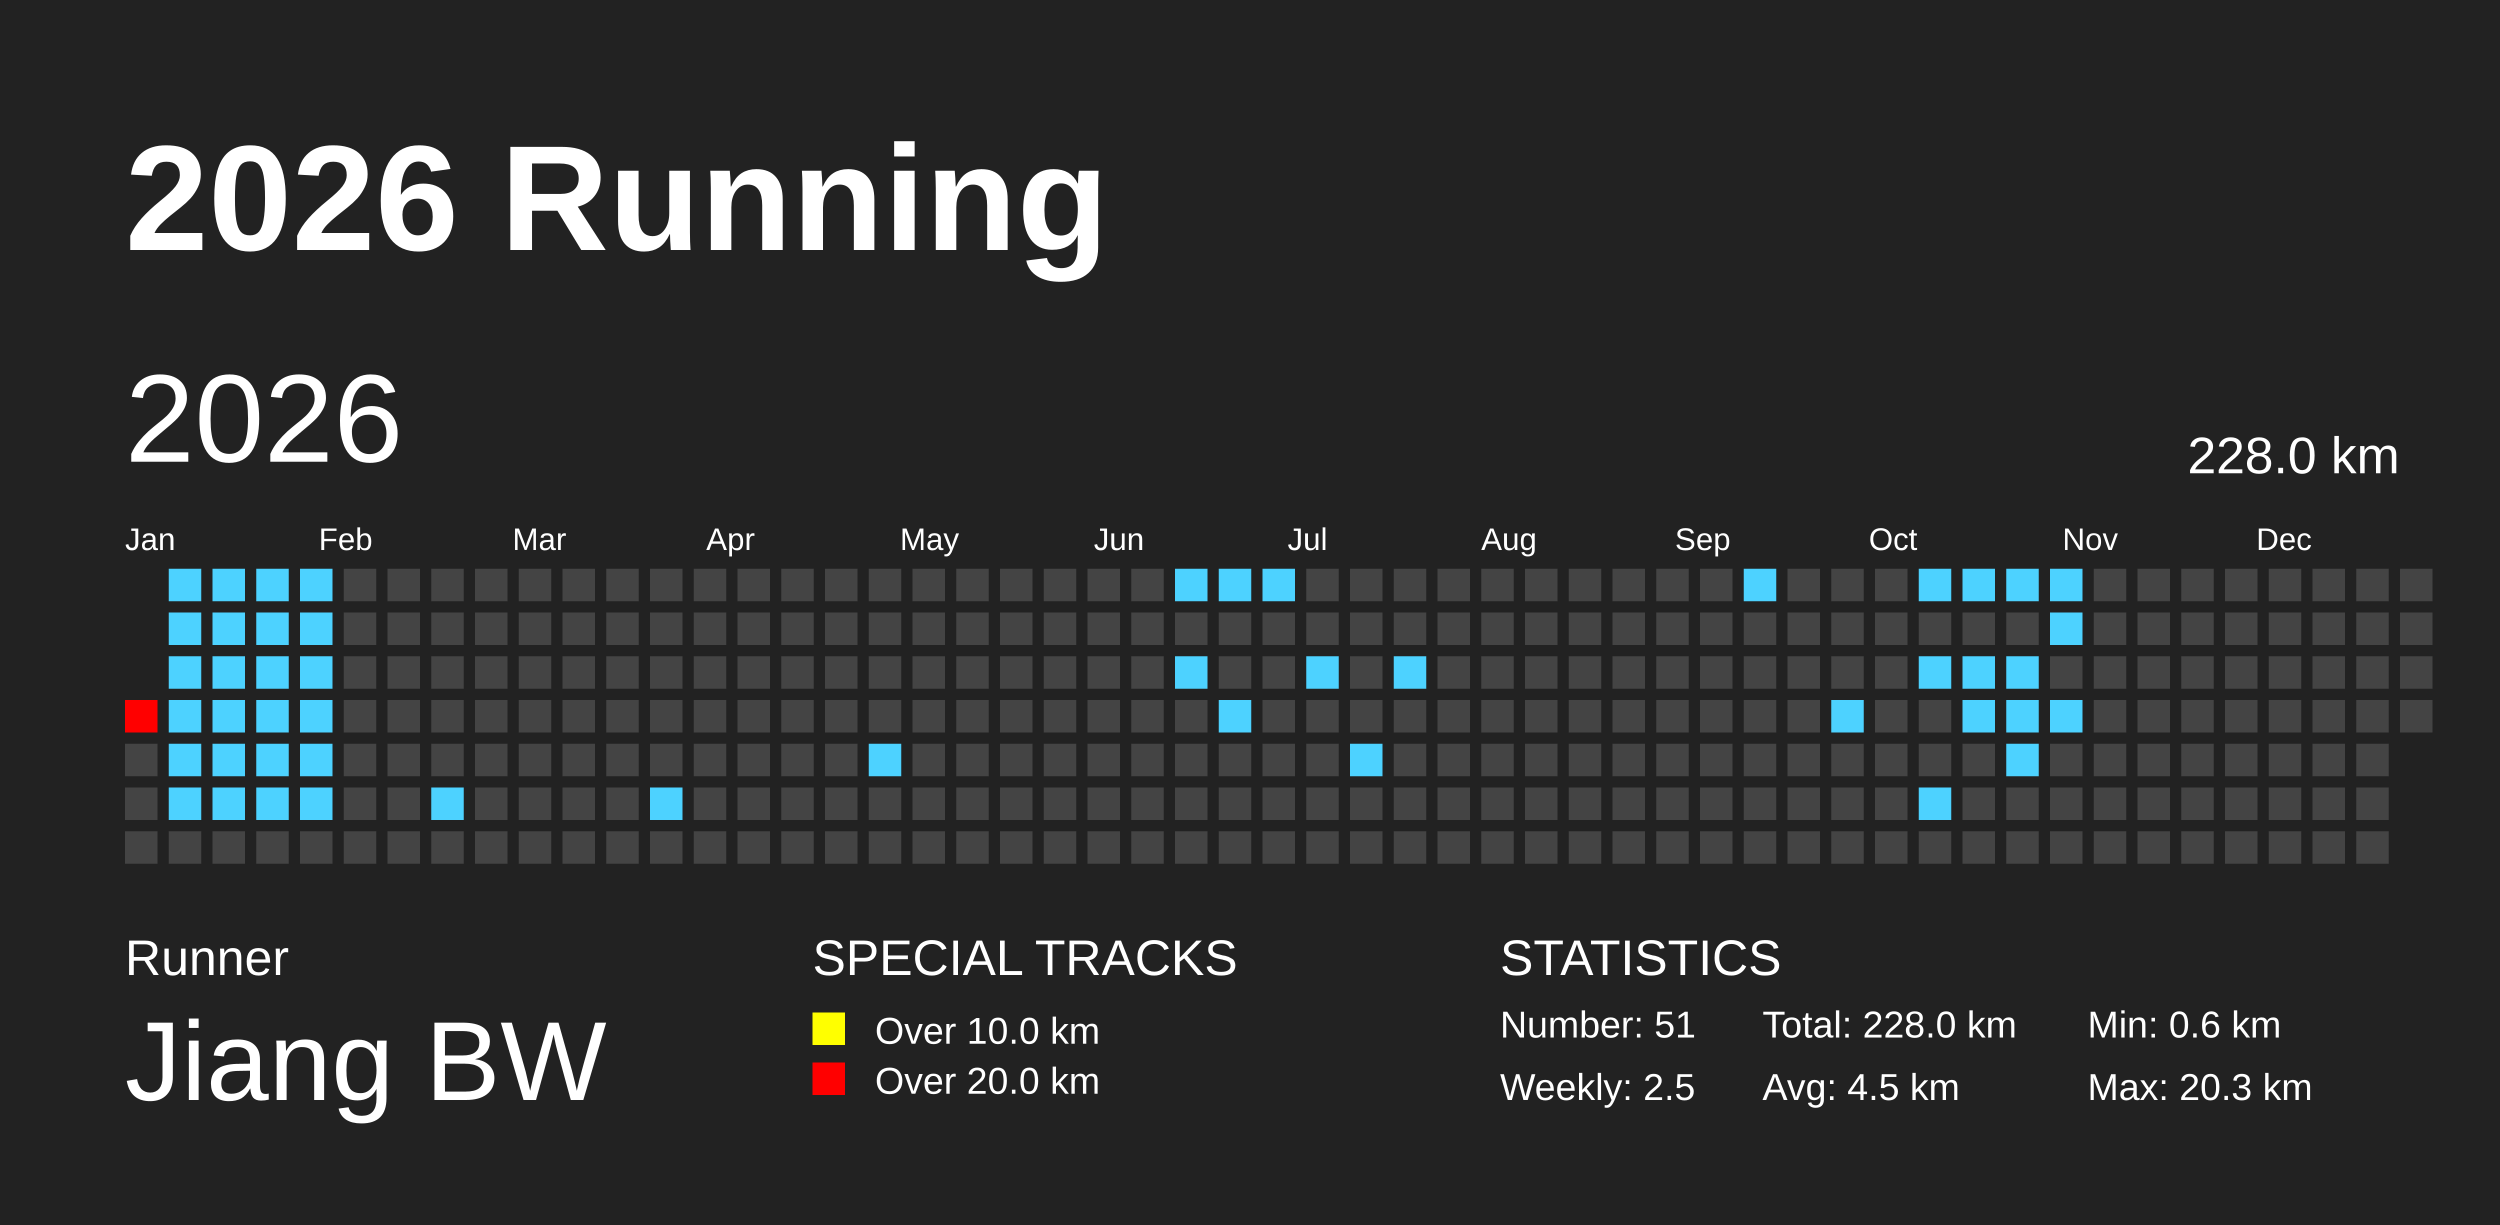
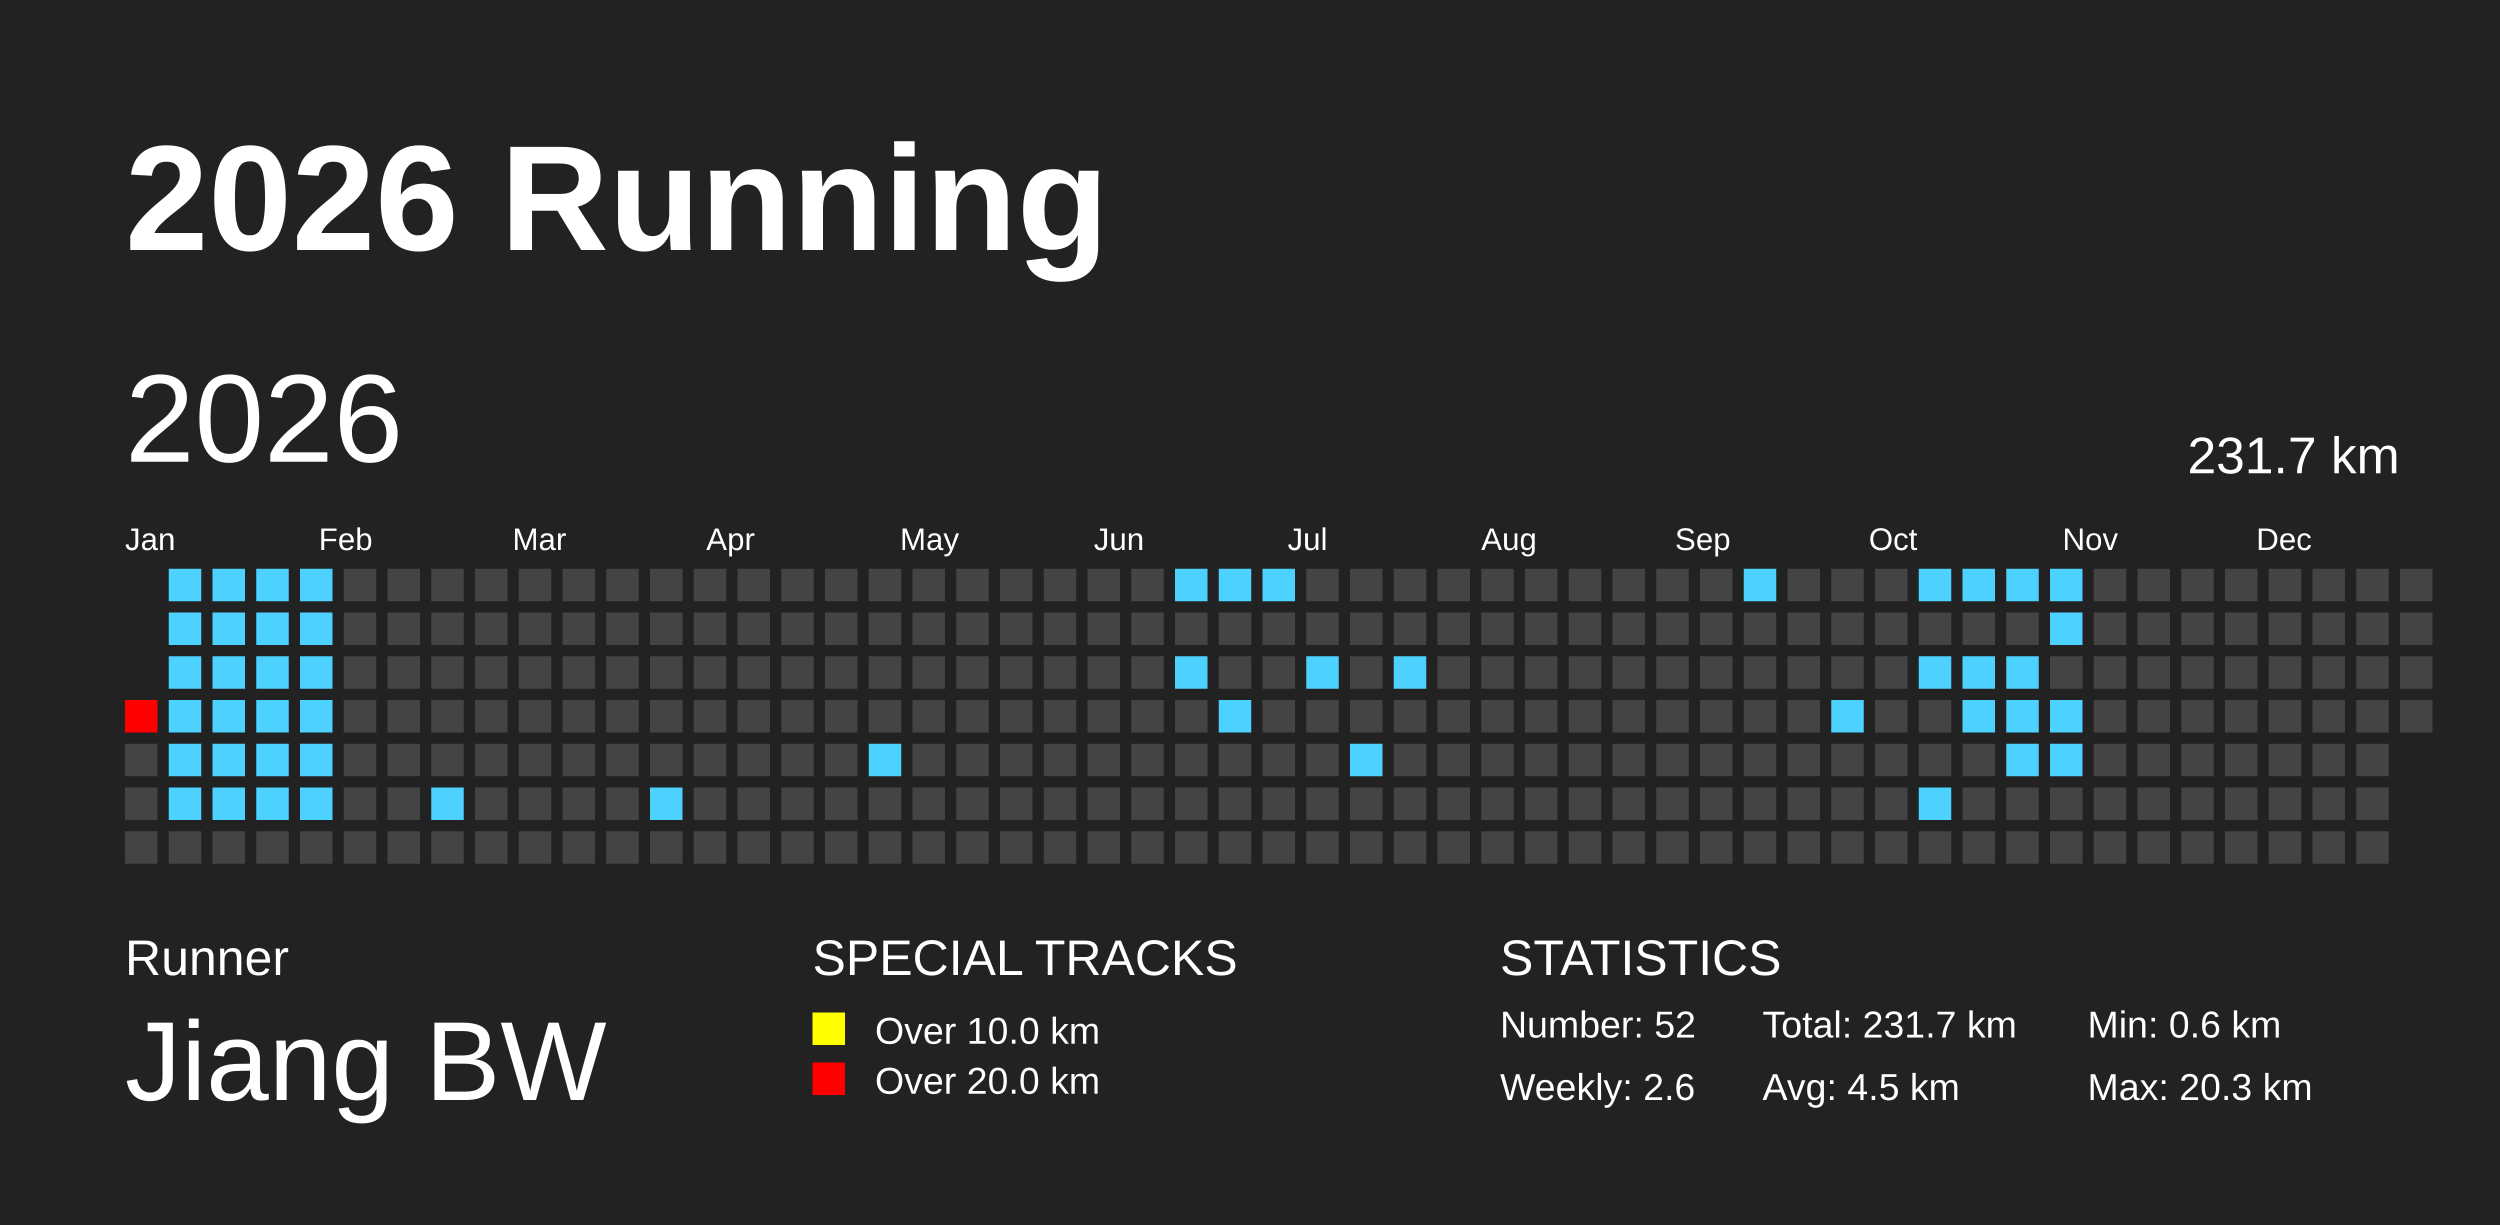
<svg xmlns="http://www.w3.org/2000/svg" baseProfile="full" height="98mm" version="1.1" viewBox="0,0,200,98" width="200mm">
  <defs />
  <rect fill="#222222" height="98" width="200" x="0" y="0" />
  <text fill="#FFFFFF" style="font-size:12px; font-family:Arial; font-weight:bold;" x="10" y="20">2026 Running</text>
  <text fill="#FFFFFF" style="font-size:4px; font-family:Arial" x="10" y="78">Runner</text>
  <text fill="#FFFFFF" style="font-size:9px; font-family:Arial" x="10" y="88">Jiang BW</text>
  <text fill="#FFFFFF" style="font-size:4px; font-family:Arial" x="65" y="78">SPECIAL TRACKS</text>
  <rect fill="yellow" height="2.6" width="2.6" x="65" y="81" />
  <text fill="#FFFFFF" style="font-size:3px; font-family:Arial" x="70" y="83.5">Over 10.0 km</text>
  <rect fill="red" height="2.6" width="2.6" x="65" y="85" />
  <text fill="#FFFFFF" style="font-size:3px; font-family:Arial" x="70" y="87.5">Over 20.0 km</text>
  <text fill="#FFFFFF" style="font-size:4px; font-family:Arial" x="120" y="78">STATISTICS</text>
-   <text fill="#FFFFFF" style="font-size:3px; font-family:Arial" x="120" y="83">Number: 51</text>
-   <text fill="#FFFFFF" style="font-size:3px; font-family:Arial" x="120" y="88">Weekly: 2.5</text>
-   <text fill="#FFFFFF" style="font-size:3px; font-family:Arial" x="141" y="83">Total: 228.0 km</text>
+   <text fill="#FFFFFF" style="font-size:3px; font-family:Arial" x="120" y="83">Number: 52</text>
+   <text fill="#FFFFFF" style="font-size:3px; font-family:Arial" x="120" y="88">Weekly: 2.6</text>
+   <text fill="#FFFFFF" style="font-size:3px; font-family:Arial" x="141" y="83">Total: 231.7 km</text>
  <text fill="#FFFFFF" style="font-size:3px; font-family:Arial" x="141" y="88">Avg: 4.5 km</text>
  <text fill="#FFFFFF" style="font-size:3px; font-family:Arial" x="167" y="83">Min: 0.6 km</text>
  <text fill="#FFFFFF" style="font-size:3px; font-family:Arial" x="167" y="88">Max: 20.3 km</text>
  <text dominant-baseline="hanging" fill="#FFFFFF" style="font-size:10.0px; font-family:Arial;" x="10" y="30">2026</text>
-   <text dominant-baseline="hanging" fill="#FFFFFF" style="font-size:4.125px; font-family:Arial;" x="175" y="35">228.0 km</text>
+   <text dominant-baseline="hanging" fill="#FFFFFF" style="font-size:4.125px; font-family:Arial;" x="175" y="35">231.7 km</text>
  <text fill="#FFFFFF" style="font-size:2.5px; font-family:Arial" x="10.0" y="44">Jan</text>
  <text fill="#FFFFFF" style="font-size:2.5px; font-family:Arial" x="25.5" y="44">Feb</text>
  <text fill="#FFFFFF" style="font-size:2.5px; font-family:Arial" x="41.0" y="44">Mar</text>
  <text fill="#FFFFFF" style="font-size:2.5px; font-family:Arial" x="56.5" y="44">Apr</text>
  <text fill="#FFFFFF" style="font-size:2.5px; font-family:Arial" x="72.0" y="44">May</text>
  <text fill="#FFFFFF" style="font-size:2.5px; font-family:Arial" x="87.5" y="44">Jun</text>
  <text fill="#FFFFFF" style="font-size:2.5px; font-family:Arial" x="103.0" y="44">Jul</text>
  <text fill="#FFFFFF" style="font-size:2.5px; font-family:Arial" x="118.5" y="44">Aug</text>
  <text fill="#FFFFFF" style="font-size:2.5px; font-family:Arial" x="134.0" y="44">Sep</text>
  <text fill="#FFFFFF" style="font-size:2.5px; font-family:Arial" x="149.5" y="44">Oct</text>
  <text fill="#FFFFFF" style="font-size:2.5px; font-family:Arial" x="165.0" y="44">Nov</text>
  <text fill="#FFFFFF" style="font-size:2.5px; font-family:Arial" x="180.5" y="44">Dec</text>
  <rect fill="red" height="2.6" width="2.6" x="10.0" y="56.0" />
  <rect fill="#444444" height="2.6" width="2.6" x="10.0" y="59.5" />
  <rect fill="#444444" height="2.6" width="2.6" x="10.0" y="63.0" />
  <rect fill="#444444" height="2.6" width="2.6" x="10.0" y="66.5" />
  <rect fill="#4dd2ff" height="2.6" width="2.6" x="13.5" y="45.5" />
  <rect fill="#4dd2ff" height="2.6" width="2.6" x="13.5" y="49.0" />
  <rect fill="#4dd2ff" height="2.6" width="2.6" x="13.5" y="52.5" />
  <rect fill="#4dd2ff" height="2.6" width="2.6" x="13.5" y="56.0" />
  <rect fill="#4dd2ff" height="2.6" width="2.6" x="13.5" y="59.5" />
  <rect fill="#4dd2ff" height="2.6" width="2.6" x="13.5" y="63.0" />
  <rect fill="#444444" height="2.6" width="2.6" x="13.5" y="66.5" />
  <rect fill="#4dd2ff" height="2.6" width="2.6" x="17.0" y="45.5" />
  <rect fill="#4dd2ff" height="2.6" width="2.6" x="17.0" y="49.0" />
  <rect fill="#4dd2ff" height="2.6" width="2.6" x="17.0" y="52.5" />
  <rect fill="#4dd2ff" height="2.6" width="2.6" x="17.0" y="56.0" />
  <rect fill="#4dd2ff" height="2.6" width="2.6" x="17.0" y="59.5" />
  <rect fill="#4dd2ff" height="2.6" width="2.6" x="17.0" y="63.0" />
  <rect fill="#444444" height="2.6" width="2.6" x="17.0" y="66.5" />
  <rect fill="#4dd2ff" height="2.6" width="2.6" x="20.5" y="45.5" />
  <rect fill="#4dd2ff" height="2.6" width="2.6" x="20.5" y="49.0" />
  <rect fill="#4dd2ff" height="2.6" width="2.6" x="20.5" y="52.5" />
  <rect fill="#4dd2ff" height="2.6" width="2.6" x="20.5" y="56.0" />
  <rect fill="#4dd2ff" height="2.6" width="2.6" x="20.5" y="59.5" />
  <rect fill="#4dd2ff" height="2.6" width="2.6" x="20.5" y="63.0" />
  <rect fill="#444444" height="2.6" width="2.6" x="20.5" y="66.5" />
  <rect fill="#4dd2ff" height="2.6" width="2.6" x="24.0" y="45.5" />
  <rect fill="#4dd2ff" height="2.6" width="2.6" x="24.0" y="49.0" />
  <rect fill="#4dd2ff" height="2.6" width="2.6" x="24.0" y="52.5" />
  <rect fill="#4dd2ff" height="2.6" width="2.6" x="24.0" y="56.0" />
  <rect fill="#4dd2ff" height="2.6" width="2.6" x="24.0" y="59.5" />
  <rect fill="#4dd2ff" height="2.6" width="2.6" x="24.0" y="63.0" />
  <rect fill="#444444" height="2.6" width="2.6" x="24.0" y="66.5" />
  <rect fill="#444444" height="2.6" width="2.6" x="27.5" y="45.5" />
  <rect fill="#444444" height="2.6" width="2.6" x="27.5" y="49.0" />
  <rect fill="#444444" height="2.6" width="2.6" x="27.5" y="52.5" />
  <rect fill="#444444" height="2.6" width="2.6" x="27.5" y="56.0" />
  <rect fill="#444444" height="2.6" width="2.6" x="27.5" y="59.5" />
  <rect fill="#444444" height="2.6" width="2.6" x="27.5" y="63.0" />
  <rect fill="#444444" height="2.6" width="2.6" x="27.5" y="66.5" />
  <rect fill="#444444" height="2.6" width="2.6" x="31.0" y="45.5" />
  <rect fill="#444444" height="2.6" width="2.6" x="31.0" y="49.0" />
  <rect fill="#444444" height="2.6" width="2.6" x="31.0" y="52.5" />
  <rect fill="#444444" height="2.6" width="2.6" x="31.0" y="56.0" />
  <rect fill="#444444" height="2.6" width="2.6" x="31.0" y="59.5" />
  <rect fill="#444444" height="2.6" width="2.6" x="31.0" y="63.0" />
  <rect fill="#444444" height="2.6" width="2.6" x="31.0" y="66.5" />
  <rect fill="#444444" height="2.6" width="2.6" x="34.5" y="45.5" />
  <rect fill="#444444" height="2.6" width="2.6" x="34.5" y="49.0" />
  <rect fill="#444444" height="2.6" width="2.6" x="34.5" y="52.5" />
  <rect fill="#444444" height="2.6" width="2.6" x="34.5" y="56.0" />
  <rect fill="#444444" height="2.6" width="2.6" x="34.5" y="59.5" />
  <rect fill="#4dd2ff" height="2.6" width="2.6" x="34.5" y="63.0" />
  <rect fill="#444444" height="2.6" width="2.6" x="34.5" y="66.5" />
  <rect fill="#444444" height="2.6" width="2.6" x="38.0" y="45.5" />
  <rect fill="#444444" height="2.6" width="2.6" x="38.0" y="49.0" />
  <rect fill="#444444" height="2.6" width="2.6" x="38.0" y="52.5" />
  <rect fill="#444444" height="2.6" width="2.6" x="38.0" y="56.0" />
  <rect fill="#444444" height="2.6" width="2.6" x="38.0" y="59.5" />
  <rect fill="#444444" height="2.6" width="2.6" x="38.0" y="63.0" />
  <rect fill="#444444" height="2.6" width="2.6" x="38.0" y="66.5" />
  <rect fill="#444444" height="2.6" width="2.6" x="41.5" y="45.5" />
  <rect fill="#444444" height="2.6" width="2.6" x="41.5" y="49.0" />
  <rect fill="#444444" height="2.6" width="2.6" x="41.5" y="52.5" />
  <rect fill="#444444" height="2.6" width="2.6" x="41.5" y="56.0" />
  <rect fill="#444444" height="2.6" width="2.6" x="41.5" y="59.5" />
  <rect fill="#444444" height="2.6" width="2.6" x="41.5" y="63.0" />
  <rect fill="#444444" height="2.6" width="2.6" x="41.5" y="66.5" />
  <rect fill="#444444" height="2.6" width="2.6" x="45.0" y="45.5" />
  <rect fill="#444444" height="2.6" width="2.6" x="45.0" y="49.0" />
  <rect fill="#444444" height="2.6" width="2.6" x="45.0" y="52.5" />
  <rect fill="#444444" height="2.6" width="2.6" x="45.0" y="56.0" />
  <rect fill="#444444" height="2.6" width="2.6" x="45.0" y="59.5" />
  <rect fill="#444444" height="2.6" width="2.6" x="45.0" y="63.0" />
  <rect fill="#444444" height="2.6" width="2.6" x="45.0" y="66.5" />
  <rect fill="#444444" height="2.6" width="2.6" x="48.5" y="45.5" />
  <rect fill="#444444" height="2.6" width="2.6" x="48.5" y="49.0" />
  <rect fill="#444444" height="2.6" width="2.6" x="48.5" y="52.5" />
  <rect fill="#444444" height="2.6" width="2.6" x="48.5" y="56.0" />
  <rect fill="#444444" height="2.6" width="2.6" x="48.5" y="59.5" />
  <rect fill="#444444" height="2.6" width="2.6" x="48.5" y="63.0" />
  <rect fill="#444444" height="2.6" width="2.6" x="48.5" y="66.5" />
  <rect fill="#444444" height="2.6" width="2.6" x="52.0" y="45.5" />
  <rect fill="#444444" height="2.6" width="2.6" x="52.0" y="49.0" />
  <rect fill="#444444" height="2.6" width="2.6" x="52.0" y="52.5" />
  <rect fill="#444444" height="2.6" width="2.6" x="52.0" y="56.0" />
  <rect fill="#444444" height="2.6" width="2.6" x="52.0" y="59.5" />
  <rect fill="#4dd2ff" height="2.6" width="2.6" x="52.0" y="63.0" />
  <rect fill="#444444" height="2.6" width="2.6" x="52.0" y="66.5" />
  <rect fill="#444444" height="2.6" width="2.6" x="55.5" y="45.5" />
  <rect fill="#444444" height="2.6" width="2.6" x="55.5" y="49.0" />
  <rect fill="#444444" height="2.6" width="2.6" x="55.5" y="52.5" />
  <rect fill="#444444" height="2.6" width="2.6" x="55.5" y="56.0" />
  <rect fill="#444444" height="2.6" width="2.6" x="55.5" y="59.5" />
  <rect fill="#444444" height="2.6" width="2.6" x="55.5" y="63.0" />
  <rect fill="#444444" height="2.6" width="2.6" x="55.5" y="66.5" />
  <rect fill="#444444" height="2.6" width="2.6" x="59.0" y="45.5" />
  <rect fill="#444444" height="2.6" width="2.6" x="59.0" y="49.0" />
  <rect fill="#444444" height="2.6" width="2.6" x="59.0" y="52.5" />
  <rect fill="#444444" height="2.6" width="2.6" x="59.0" y="56.0" />
  <rect fill="#444444" height="2.6" width="2.6" x="59.0" y="59.5" />
  <rect fill="#444444" height="2.6" width="2.6" x="59.0" y="63.0" />
  <rect fill="#444444" height="2.6" width="2.6" x="59.0" y="66.5" />
  <rect fill="#444444" height="2.6" width="2.6" x="62.5" y="45.5" />
  <rect fill="#444444" height="2.6" width="2.6" x="62.5" y="49.0" />
  <rect fill="#444444" height="2.6" width="2.6" x="62.5" y="52.5" />
  <rect fill="#444444" height="2.6" width="2.6" x="62.5" y="56.0" />
  <rect fill="#444444" height="2.6" width="2.6" x="62.5" y="59.5" />
  <rect fill="#444444" height="2.6" width="2.6" x="62.5" y="63.0" />
  <rect fill="#444444" height="2.6" width="2.6" x="62.5" y="66.5" />
  <rect fill="#444444" height="2.6" width="2.6" x="66.0" y="45.5" />
  <rect fill="#444444" height="2.6" width="2.6" x="66.0" y="49.0" />
  <rect fill="#444444" height="2.6" width="2.6" x="66.0" y="52.5" />
  <rect fill="#444444" height="2.6" width="2.6" x="66.0" y="56.0" />
  <rect fill="#444444" height="2.6" width="2.6" x="66.0" y="59.5" />
  <rect fill="#444444" height="2.6" width="2.6" x="66.0" y="63.0" />
  <rect fill="#444444" height="2.6" width="2.6" x="66.0" y="66.5" />
  <rect fill="#444444" height="2.6" width="2.6" x="69.5" y="45.5" />
  <rect fill="#444444" height="2.6" width="2.6" x="69.5" y="49.0" />
  <rect fill="#444444" height="2.6" width="2.6" x="69.5" y="52.5" />
  <rect fill="#444444" height="2.6" width="2.6" x="69.5" y="56.0" />
  <rect fill="#4dd2ff" height="2.6" width="2.6" x="69.5" y="59.5" />
  <rect fill="#444444" height="2.6" width="2.6" x="69.5" y="63.0" />
  <rect fill="#444444" height="2.6" width="2.6" x="69.5" y="66.5" />
  <rect fill="#444444" height="2.6" width="2.6" x="73.0" y="45.5" />
  <rect fill="#444444" height="2.6" width="2.6" x="73.0" y="49.0" />
  <rect fill="#444444" height="2.6" width="2.6" x="73.0" y="52.5" />
  <rect fill="#444444" height="2.6" width="2.6" x="73.0" y="56.0" />
  <rect fill="#444444" height="2.6" width="2.6" x="73.0" y="59.5" />
  <rect fill="#444444" height="2.6" width="2.6" x="73.0" y="63.0" />
  <rect fill="#444444" height="2.6" width="2.6" x="73.0" y="66.5" />
  <rect fill="#444444" height="2.6" width="2.6" x="76.5" y="45.5" />
  <rect fill="#444444" height="2.6" width="2.6" x="76.5" y="49.0" />
  <rect fill="#444444" height="2.6" width="2.6" x="76.5" y="52.5" />
  <rect fill="#444444" height="2.6" width="2.6" x="76.5" y="56.0" />
  <rect fill="#444444" height="2.6" width="2.6" x="76.5" y="59.5" />
  <rect fill="#444444" height="2.6" width="2.6" x="76.5" y="63.0" />
  <rect fill="#444444" height="2.6" width="2.6" x="76.5" y="66.5" />
  <rect fill="#444444" height="2.6" width="2.6" x="80.0" y="45.5" />
  <rect fill="#444444" height="2.6" width="2.6" x="80.0" y="49.0" />
  <rect fill="#444444" height="2.6" width="2.6" x="80.0" y="52.5" />
  <rect fill="#444444" height="2.6" width="2.6" x="80.0" y="56.0" />
  <rect fill="#444444" height="2.6" width="2.6" x="80.0" y="59.5" />
  <rect fill="#444444" height="2.6" width="2.6" x="80.0" y="63.0" />
  <rect fill="#444444" height="2.6" width="2.6" x="80.0" y="66.5" />
  <rect fill="#444444" height="2.6" width="2.6" x="83.5" y="45.5" />
  <rect fill="#444444" height="2.6" width="2.6" x="83.5" y="49.0" />
  <rect fill="#444444" height="2.6" width="2.6" x="83.5" y="52.5" />
  <rect fill="#444444" height="2.6" width="2.6" x="83.5" y="56.0" />
  <rect fill="#444444" height="2.6" width="2.6" x="83.5" y="59.5" />
  <rect fill="#444444" height="2.6" width="2.6" x="83.5" y="63.0" />
  <rect fill="#444444" height="2.6" width="2.6" x="83.5" y="66.5" />
  <rect fill="#444444" height="2.6" width="2.6" x="87.0" y="45.5" />
  <rect fill="#444444" height="2.6" width="2.6" x="87.0" y="49.0" />
  <rect fill="#444444" height="2.6" width="2.6" x="87.0" y="52.5" />
  <rect fill="#444444" height="2.6" width="2.6" x="87.0" y="56.0" />
  <rect fill="#444444" height="2.6" width="2.6" x="87.0" y="59.5" />
  <rect fill="#444444" height="2.6" width="2.6" x="87.0" y="63.0" />
  <rect fill="#444444" height="2.6" width="2.6" x="87.0" y="66.5" />
  <rect fill="#444444" height="2.6" width="2.6" x="90.5" y="45.5" />
  <rect fill="#444444" height="2.6" width="2.6" x="90.5" y="49.0" />
  <rect fill="#444444" height="2.6" width="2.6" x="90.5" y="52.5" />
  <rect fill="#444444" height="2.6" width="2.6" x="90.5" y="56.0" />
  <rect fill="#444444" height="2.6" width="2.6" x="90.5" y="59.5" />
  <rect fill="#444444" height="2.6" width="2.6" x="90.5" y="63.0" />
  <rect fill="#444444" height="2.6" width="2.6" x="90.5" y="66.5" />
  <rect fill="#4dd2ff" height="2.6" width="2.6" x="94.0" y="45.5" />
  <rect fill="#444444" height="2.6" width="2.6" x="94.0" y="49.0" />
  <rect fill="#4dd2ff" height="2.6" width="2.6" x="94.0" y="52.5" />
  <rect fill="#444444" height="2.6" width="2.6" x="94.0" y="56.0" />
  <rect fill="#444444" height="2.6" width="2.6" x="94.0" y="59.5" />
  <rect fill="#444444" height="2.6" width="2.6" x="94.0" y="63.0" />
  <rect fill="#444444" height="2.6" width="2.6" x="94.0" y="66.5" />
  <rect fill="#4dd2ff" height="2.6" width="2.6" x="97.5" y="45.5" />
  <rect fill="#444444" height="2.6" width="2.6" x="97.5" y="49.0" />
  <rect fill="#444444" height="2.6" width="2.6" x="97.5" y="52.5" />
  <rect fill="#4dd2ff" height="2.6" width="2.6" x="97.5" y="56.0" />
  <rect fill="#444444" height="2.6" width="2.6" x="97.5" y="59.5" />
  <rect fill="#444444" height="2.6" width="2.6" x="97.5" y="63.0" />
  <rect fill="#444444" height="2.6" width="2.6" x="97.5" y="66.5" />
  <rect fill="#4dd2ff" height="2.6" width="2.6" x="101.0" y="45.5" />
  <rect fill="#444444" height="2.6" width="2.6" x="101.0" y="49.0" />
  <rect fill="#444444" height="2.6" width="2.6" x="101.0" y="52.5" />
  <rect fill="#444444" height="2.6" width="2.6" x="101.0" y="56.0" />
  <rect fill="#444444" height="2.6" width="2.6" x="101.0" y="59.5" />
  <rect fill="#444444" height="2.6" width="2.6" x="101.0" y="63.0" />
  <rect fill="#444444" height="2.6" width="2.6" x="101.0" y="66.5" />
  <rect fill="#444444" height="2.6" width="2.6" x="104.5" y="45.5" />
  <rect fill="#444444" height="2.6" width="2.6" x="104.5" y="49.0" />
  <rect fill="#4dd2ff" height="2.6" width="2.6" x="104.5" y="52.5" />
  <rect fill="#444444" height="2.6" width="2.6" x="104.5" y="56.0" />
  <rect fill="#444444" height="2.6" width="2.6" x="104.5" y="59.5" />
  <rect fill="#444444" height="2.6" width="2.6" x="104.5" y="63.0" />
  <rect fill="#444444" height="2.6" width="2.6" x="104.5" y="66.5" />
  <rect fill="#444444" height="2.6" width="2.6" x="108.0" y="45.5" />
  <rect fill="#444444" height="2.6" width="2.6" x="108.0" y="49.0" />
  <rect fill="#444444" height="2.6" width="2.6" x="108.0" y="52.5" />
  <rect fill="#444444" height="2.6" width="2.6" x="108.0" y="56.0" />
  <rect fill="#4dd2ff" height="2.6" width="2.6" x="108.0" y="59.5" />
  <rect fill="#444444" height="2.6" width="2.6" x="108.0" y="63.0" />
  <rect fill="#444444" height="2.6" width="2.6" x="108.0" y="66.5" />
  <rect fill="#444444" height="2.6" width="2.6" x="111.5" y="45.5" />
  <rect fill="#444444" height="2.6" width="2.6" x="111.5" y="49.0" />
  <rect fill="#4dd2ff" height="2.6" width="2.6" x="111.5" y="52.5" />
  <rect fill="#444444" height="2.6" width="2.6" x="111.5" y="56.0" />
  <rect fill="#444444" height="2.6" width="2.6" x="111.5" y="59.5" />
  <rect fill="#444444" height="2.6" width="2.6" x="111.5" y="63.0" />
  <rect fill="#444444" height="2.6" width="2.6" x="111.5" y="66.5" />
  <rect fill="#444444" height="2.6" width="2.6" x="115.0" y="45.5" />
  <rect fill="#444444" height="2.6" width="2.6" x="115.0" y="49.0" />
  <rect fill="#444444" height="2.6" width="2.6" x="115.0" y="52.5" />
  <rect fill="#444444" height="2.6" width="2.6" x="115.0" y="56.0" />
  <rect fill="#444444" height="2.6" width="2.6" x="115.0" y="59.5" />
  <rect fill="#444444" height="2.6" width="2.6" x="115.0" y="63.0" />
  <rect fill="#444444" height="2.6" width="2.6" x="115.0" y="66.5" />
  <rect fill="#444444" height="2.6" width="2.6" x="118.5" y="45.5" />
  <rect fill="#444444" height="2.6" width="2.6" x="118.5" y="49.0" />
  <rect fill="#444444" height="2.6" width="2.6" x="118.5" y="52.5" />
  <rect fill="#444444" height="2.6" width="2.6" x="118.5" y="56.0" />
  <rect fill="#444444" height="2.6" width="2.6" x="118.5" y="59.5" />
  <rect fill="#444444" height="2.6" width="2.6" x="118.5" y="63.0" />
  <rect fill="#444444" height="2.6" width="2.6" x="118.5" y="66.5" />
  <rect fill="#444444" height="2.6" width="2.6" x="122.0" y="45.5" />
  <rect fill="#444444" height="2.6" width="2.6" x="122.0" y="49.0" />
  <rect fill="#444444" height="2.6" width="2.6" x="122.0" y="52.5" />
  <rect fill="#444444" height="2.6" width="2.6" x="122.0" y="56.0" />
  <rect fill="#444444" height="2.6" width="2.6" x="122.0" y="59.5" />
  <rect fill="#444444" height="2.6" width="2.6" x="122.0" y="63.0" />
  <rect fill="#444444" height="2.6" width="2.6" x="122.0" y="66.5" />
  <rect fill="#444444" height="2.6" width="2.6" x="125.5" y="45.5" />
  <rect fill="#444444" height="2.6" width="2.6" x="125.5" y="49.0" />
  <rect fill="#444444" height="2.6" width="2.6" x="125.5" y="52.5" />
  <rect fill="#444444" height="2.6" width="2.6" x="125.5" y="56.0" />
  <rect fill="#444444" height="2.6" width="2.6" x="125.5" y="59.5" />
  <rect fill="#444444" height="2.6" width="2.6" x="125.5" y="63.0" />
  <rect fill="#444444" height="2.6" width="2.6" x="125.5" y="66.5" />
  <rect fill="#444444" height="2.6" width="2.6" x="129.0" y="45.5" />
  <rect fill="#444444" height="2.6" width="2.6" x="129.0" y="49.0" />
  <rect fill="#444444" height="2.6" width="2.6" x="129.0" y="52.5" />
  <rect fill="#444444" height="2.6" width="2.6" x="129.0" y="56.0" />
  <rect fill="#444444" height="2.6" width="2.6" x="129.0" y="59.5" />
  <rect fill="#444444" height="2.6" width="2.6" x="129.0" y="63.0" />
  <rect fill="#444444" height="2.6" width="2.6" x="129.0" y="66.5" />
  <rect fill="#444444" height="2.6" width="2.6" x="132.5" y="45.5" />
  <rect fill="#444444" height="2.6" width="2.6" x="132.5" y="49.0" />
  <rect fill="#444444" height="2.6" width="2.6" x="132.5" y="52.5" />
  <rect fill="#444444" height="2.6" width="2.6" x="132.5" y="56.0" />
  <rect fill="#444444" height="2.6" width="2.6" x="132.5" y="59.5" />
  <rect fill="#444444" height="2.6" width="2.6" x="132.5" y="63.0" />
  <rect fill="#444444" height="2.6" width="2.6" x="132.5" y="66.5" />
  <rect fill="#444444" height="2.6" width="2.6" x="136.0" y="45.5" />
  <rect fill="#444444" height="2.6" width="2.6" x="136.0" y="49.0" />
  <rect fill="#444444" height="2.6" width="2.6" x="136.0" y="52.5" />
  <rect fill="#444444" height="2.6" width="2.6" x="136.0" y="56.0" />
  <rect fill="#444444" height="2.6" width="2.6" x="136.0" y="59.5" />
  <rect fill="#444444" height="2.6" width="2.6" x="136.0" y="63.0" />
  <rect fill="#444444" height="2.6" width="2.6" x="136.0" y="66.5" />
  <rect fill="#4dd2ff" height="2.6" width="2.6" x="139.5" y="45.5" />
  <rect fill="#444444" height="2.6" width="2.6" x="139.5" y="49.0" />
  <rect fill="#444444" height="2.6" width="2.6" x="139.5" y="52.5" />
  <rect fill="#444444" height="2.6" width="2.6" x="139.5" y="56.0" />
  <rect fill="#444444" height="2.6" width="2.6" x="139.5" y="59.5" />
  <rect fill="#444444" height="2.6" width="2.6" x="139.5" y="63.0" />
  <rect fill="#444444" height="2.6" width="2.6" x="139.5" y="66.5" />
  <rect fill="#444444" height="2.6" width="2.6" x="143.0" y="45.5" />
  <rect fill="#444444" height="2.6" width="2.6" x="143.0" y="49.0" />
  <rect fill="#444444" height="2.6" width="2.6" x="143.0" y="52.5" />
  <rect fill="#444444" height="2.6" width="2.6" x="143.0" y="56.0" />
  <rect fill="#444444" height="2.6" width="2.6" x="143.0" y="59.5" />
  <rect fill="#444444" height="2.6" width="2.6" x="143.0" y="63.0" />
  <rect fill="#444444" height="2.6" width="2.6" x="143.0" y="66.5" />
  <rect fill="#444444" height="2.6" width="2.6" x="146.5" y="45.5" />
  <rect fill="#444444" height="2.6" width="2.6" x="146.5" y="49.0" />
  <rect fill="#444444" height="2.6" width="2.6" x="146.5" y="52.5" />
  <rect fill="#4dd2ff" height="2.6" width="2.6" x="146.5" y="56.0" />
  <rect fill="#444444" height="2.6" width="2.6" x="146.5" y="59.5" />
  <rect fill="#444444" height="2.6" width="2.6" x="146.5" y="63.0" />
  <rect fill="#444444" height="2.6" width="2.6" x="146.5" y="66.5" />
  <rect fill="#444444" height="2.6" width="2.6" x="150.0" y="45.5" />
  <rect fill="#444444" height="2.6" width="2.6" x="150.0" y="49.0" />
  <rect fill="#444444" height="2.6" width="2.6" x="150.0" y="52.5" />
  <rect fill="#444444" height="2.6" width="2.6" x="150.0" y="56.0" />
  <rect fill="#444444" height="2.6" width="2.6" x="150.0" y="59.5" />
  <rect fill="#444444" height="2.6" width="2.6" x="150.0" y="63.0" />
  <rect fill="#444444" height="2.6" width="2.6" x="150.0" y="66.5" />
  <rect fill="#4dd2ff" height="2.6" width="2.6" x="153.5" y="45.5" />
  <rect fill="#444444" height="2.6" width="2.6" x="153.5" y="49.0" />
  <rect fill="#4dd2ff" height="2.6" width="2.6" x="153.5" y="52.5" />
  <rect fill="#444444" height="2.6" width="2.6" x="153.5" y="56.0" />
  <rect fill="#444444" height="2.6" width="2.6" x="153.5" y="59.5" />
  <rect fill="#4dd2ff" height="2.6" width="2.6" x="153.5" y="63.0" />
  <rect fill="#444444" height="2.6" width="2.6" x="153.5" y="66.5" />
  <rect fill="#4dd2ff" height="2.6" width="2.6" x="157.0" y="45.5" />
  <rect fill="#444444" height="2.6" width="2.6" x="157.0" y="49.0" />
  <rect fill="#4dd2ff" height="2.6" width="2.6" x="157.0" y="52.5" />
  <rect fill="#4dd2ff" height="2.6" width="2.6" x="157.0" y="56.0" />
  <rect fill="#444444" height="2.6" width="2.6" x="157.0" y="59.5" />
  <rect fill="#444444" height="2.6" width="2.6" x="157.0" y="63.0" />
  <rect fill="#444444" height="2.6" width="2.6" x="157.0" y="66.5" />
  <rect fill="#4dd2ff" height="2.6" width="2.6" x="160.5" y="45.5" />
  <rect fill="#444444" height="2.6" width="2.6" x="160.5" y="49.0" />
  <rect fill="#4dd2ff" height="2.6" width="2.6" x="160.5" y="52.5" />
  <rect fill="#4dd2ff" height="2.6" width="2.6" x="160.5" y="56.0" />
  <rect fill="#4dd2ff" height="2.6" width="2.6" x="160.5" y="59.5" />
  <rect fill="#444444" height="2.6" width="2.6" x="160.5" y="63.0" />
  <rect fill="#444444" height="2.6" width="2.6" x="160.5" y="66.5" />
  <rect fill="#4dd2ff" height="2.6" width="2.6" x="164.0" y="45.5" />
  <rect fill="#4dd2ff" height="2.6" width="2.6" x="164.0" y="49.0" />
  <rect fill="#444444" height="2.6" width="2.6" x="164.0" y="52.5" />
  <rect fill="#4dd2ff" height="2.6" width="2.6" x="164.0" y="56.0" />
-   <rect fill="#444444" height="2.6" width="2.6" x="164.0" y="59.5" />
+   <rect fill="#4dd2ff" height="2.6" width="2.6" x="164.0" y="59.5" />
  <rect fill="#444444" height="2.6" width="2.6" x="164.0" y="63.0" />
  <rect fill="#444444" height="2.6" width="2.6" x="164.0" y="66.5" />
  <rect fill="#444444" height="2.6" width="2.6" x="167.5" y="45.5" />
  <rect fill="#444444" height="2.6" width="2.6" x="167.5" y="49.0" />
  <rect fill="#444444" height="2.6" width="2.6" x="167.5" y="52.5" />
  <rect fill="#444444" height="2.6" width="2.6" x="167.5" y="56.0" />
  <rect fill="#444444" height="2.6" width="2.6" x="167.5" y="59.5" />
  <rect fill="#444444" height="2.6" width="2.6" x="167.5" y="63.0" />
  <rect fill="#444444" height="2.6" width="2.6" x="167.5" y="66.5" />
  <rect fill="#444444" height="2.6" width="2.6" x="171.0" y="45.5" />
  <rect fill="#444444" height="2.6" width="2.6" x="171.0" y="49.0" />
  <rect fill="#444444" height="2.6" width="2.6" x="171.0" y="52.5" />
  <rect fill="#444444" height="2.6" width="2.6" x="171.0" y="56.0" />
  <rect fill="#444444" height="2.6" width="2.6" x="171.0" y="59.5" />
  <rect fill="#444444" height="2.6" width="2.6" x="171.0" y="63.0" />
  <rect fill="#444444" height="2.6" width="2.6" x="171.0" y="66.5" />
  <rect fill="#444444" height="2.6" width="2.6" x="174.5" y="45.5" />
  <rect fill="#444444" height="2.6" width="2.6" x="174.5" y="49.0" />
  <rect fill="#444444" height="2.6" width="2.6" x="174.5" y="52.5" />
  <rect fill="#444444" height="2.6" width="2.6" x="174.5" y="56.0" />
  <rect fill="#444444" height="2.6" width="2.6" x="174.5" y="59.5" />
  <rect fill="#444444" height="2.6" width="2.6" x="174.5" y="63.0" />
  <rect fill="#444444" height="2.6" width="2.6" x="174.5" y="66.5" />
  <rect fill="#444444" height="2.6" width="2.6" x="178.0" y="45.5" />
  <rect fill="#444444" height="2.6" width="2.6" x="178.0" y="49.0" />
  <rect fill="#444444" height="2.6" width="2.6" x="178.0" y="52.5" />
  <rect fill="#444444" height="2.6" width="2.6" x="178.0" y="56.0" />
  <rect fill="#444444" height="2.6" width="2.6" x="178.0" y="59.5" />
  <rect fill="#444444" height="2.6" width="2.6" x="178.0" y="63.0" />
  <rect fill="#444444" height="2.6" width="2.6" x="178.0" y="66.5" />
  <rect fill="#444444" height="2.6" width="2.6" x="181.5" y="45.5" />
  <rect fill="#444444" height="2.6" width="2.6" x="181.5" y="49.0" />
  <rect fill="#444444" height="2.6" width="2.6" x="181.5" y="52.5" />
  <rect fill="#444444" height="2.6" width="2.6" x="181.5" y="56.0" />
  <rect fill="#444444" height="2.6" width="2.6" x="181.5" y="59.5" />
  <rect fill="#444444" height="2.6" width="2.6" x="181.5" y="63.0" />
  <rect fill="#444444" height="2.6" width="2.6" x="181.5" y="66.5" />
  <rect fill="#444444" height="2.6" width="2.6" x="185.0" y="45.5" />
  <rect fill="#444444" height="2.6" width="2.6" x="185.0" y="49.0" />
  <rect fill="#444444" height="2.6" width="2.6" x="185.0" y="52.5" />
  <rect fill="#444444" height="2.6" width="2.6" x="185.0" y="56.0" />
  <rect fill="#444444" height="2.6" width="2.6" x="185.0" y="59.5" />
  <rect fill="#444444" height="2.6" width="2.6" x="185.0" y="63.0" />
  <rect fill="#444444" height="2.6" width="2.6" x="185.0" y="66.5" />
  <rect fill="#444444" height="2.6" width="2.6" x="188.5" y="45.5" />
  <rect fill="#444444" height="2.6" width="2.6" x="188.5" y="49.0" />
  <rect fill="#444444" height="2.6" width="2.6" x="188.5" y="52.5" />
  <rect fill="#444444" height="2.6" width="2.6" x="188.5" y="56.0" />
  <rect fill="#444444" height="2.6" width="2.6" x="188.5" y="59.5" />
  <rect fill="#444444" height="2.6" width="2.6" x="188.5" y="63.0" />
  <rect fill="#444444" height="2.6" width="2.6" x="188.5" y="66.5" />
  <rect fill="#444444" height="2.6" width="2.6" x="192.0" y="45.5" />
  <rect fill="#444444" height="2.6" width="2.6" x="192.0" y="49.0" />
  <rect fill="#444444" height="2.6" width="2.6" x="192.0" y="52.5" />
  <rect fill="#444444" height="2.6" width="2.6" x="192.0" y="56.0" />
</svg>
